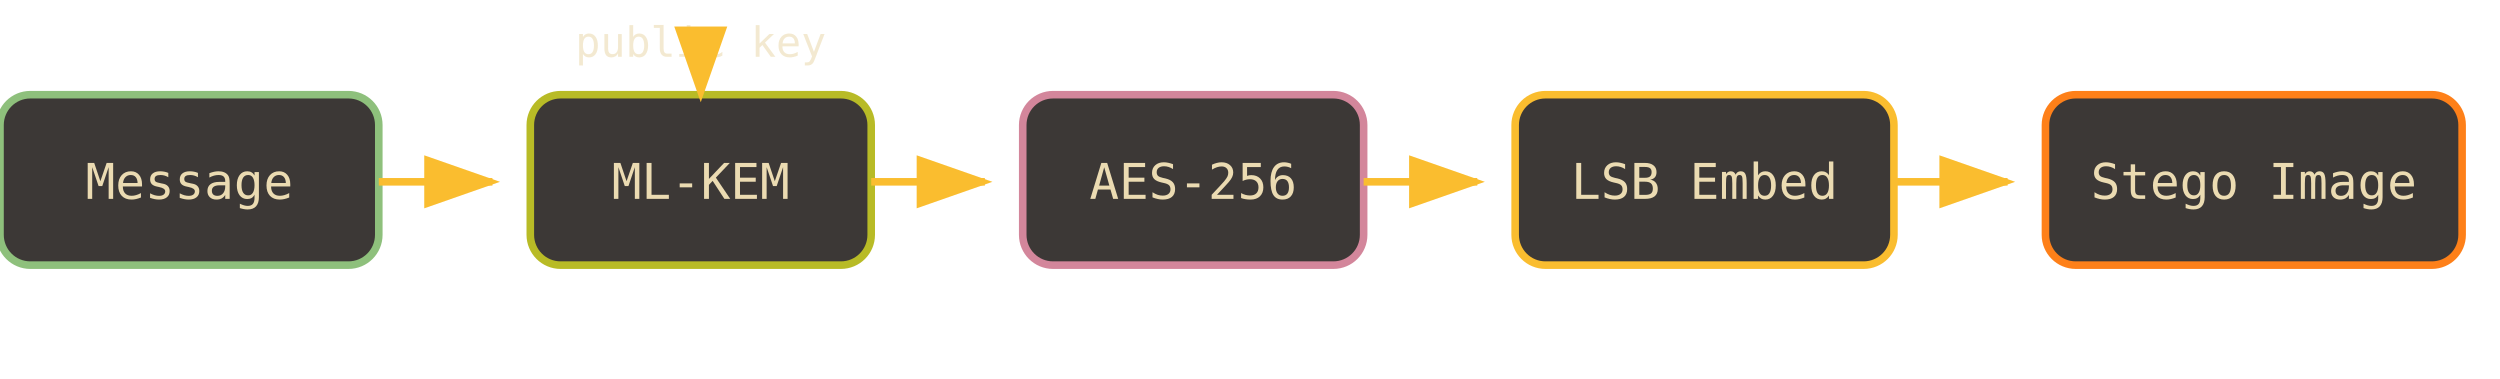
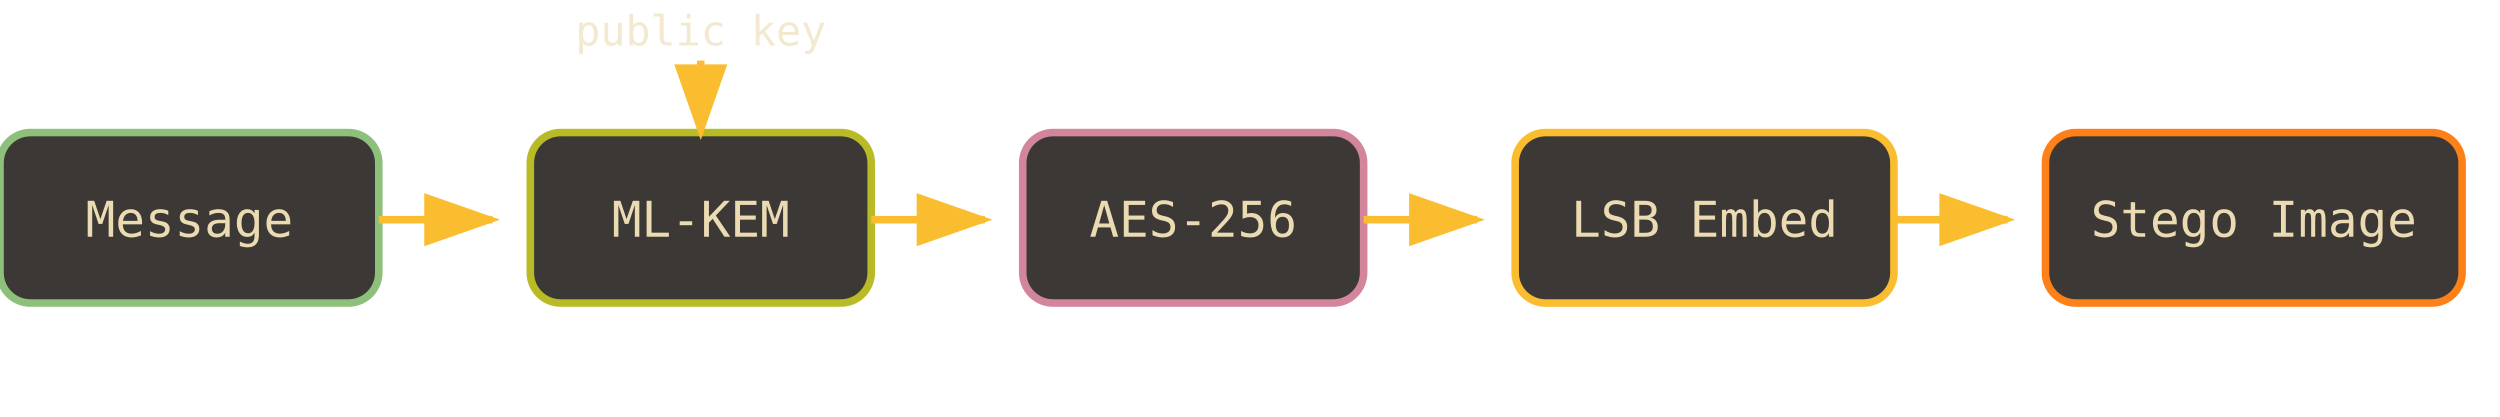
- <svg xmlns="http://www.w3.org/2000/svg" viewBox="0 0 660 100">
+ <svg xmlns="http://www.w3.org/2000/svg" viewBox="0 0 660 110">
  <g>
-     <rect x="0" y="25" width="100" height="45" rx="8" ry="8" fill="#3c3836" stroke="#8ec07c" stroke-width="2" />
-     <text x="50.0" y="52.5" fill="#ebdbb2" text-anchor="middle" font-family="monospace" font-size="13">Message</text>
+     <rect x="0" y="35" width="100" height="45" rx="8" ry="8" fill="#3c3836" stroke="#8ec07c" stroke-width="2" />
+     <text x="50.0" y="62.5" fill="#ebdbb2" text-anchor="middle" font-family="monospace" font-size="13">Message</text>
  </g>
  <g>
    <defs>
      <marker id="arrow1" markerWidth="10" markerHeight="7" refX="9" refY="3.5" orient="auto">
        <polygon points="0 0, 10 3.5, 0 7" fill="#fabd2f" />
      </marker>
    </defs>
-     <line x1="100" y1="48" x2="130" y2="48" stroke="#fabd2f" stroke-width="2" marker-end="url(#arrow1)" />
+     <line x1="100" y1="58" x2="130" y2="58" stroke="#fabd2f" stroke-width="2" marker-end="url(#arrow1)" />
  </g>
  <g>
-     <rect x="140" y="25" width="90" height="45" rx="8" ry="8" fill="#3c3836" stroke="#b8bb26" stroke-width="2" />
-     <text x="185.0" y="52.5" fill="#ebdbb2" text-anchor="middle" font-family="monospace" font-size="13">ML-KEM</text>
+     <rect x="140" y="35" width="90" height="45" rx="8" ry="8" fill="#3c3836" stroke="#b8bb26" stroke-width="2" />
+     <text x="185.0" y="62.5" fill="#ebdbb2" text-anchor="middle" font-family="monospace" font-size="13">ML-KEM</text>
  </g>
  <g>
    <defs>
      <marker id="arrow2" markerWidth="10" markerHeight="7" refX="9" refY="3.5" orient="auto">
        <polygon points="0 0, 10 3.5, 0 7" fill="#fabd2f" />
      </marker>
    </defs>
-     <line x1="230" y1="48" x2="260" y2="48" stroke="#fabd2f" stroke-width="2" marker-end="url(#arrow2)" />
+     <line x1="230" y1="58" x2="260" y2="58" stroke="#fabd2f" stroke-width="2" marker-end="url(#arrow2)" />
  </g>
  <g>
-     <rect x="270" y="25" width="90" height="45" rx="8" ry="8" fill="#3c3836" stroke="#d3869b" stroke-width="2" />
-     <text x="315.0" y="52.5" fill="#ebdbb2" text-anchor="middle" font-family="monospace" font-size="13">AES-256</text>
+     <rect x="270" y="35" width="90" height="45" rx="8" ry="8" fill="#3c3836" stroke="#d3869b" stroke-width="2" />
+     <text x="315.0" y="62.5" fill="#ebdbb2" text-anchor="middle" font-family="monospace" font-size="13">AES-256</text>
  </g>
  <g>
    <defs>
      <marker id="arrow3" markerWidth="10" markerHeight="7" refX="9" refY="3.5" orient="auto">
        <polygon points="0 0, 10 3.5, 0 7" fill="#fabd2f" />
      </marker>
    </defs>
-     <line x1="360" y1="48" x2="390" y2="48" stroke="#fabd2f" stroke-width="2" marker-end="url(#arrow3)" />
+     <line x1="360" y1="58" x2="390" y2="58" stroke="#fabd2f" stroke-width="2" marker-end="url(#arrow3)" />
  </g>
  <g>
-     <rect x="400" y="25" width="100" height="45" rx="8" ry="8" fill="#3c3836" stroke="#fabd2f" stroke-width="2" />
-     <text x="450.0" y="52.5" fill="#ebdbb2" text-anchor="middle" font-family="monospace" font-size="13">LSB Embed</text>
+     <rect x="400" y="35" width="100" height="45" rx="8" ry="8" fill="#3c3836" stroke="#fabd2f" stroke-width="2" />
+     <text x="450.0" y="62.5" fill="#ebdbb2" text-anchor="middle" font-family="monospace" font-size="13">LSB Embed</text>
  </g>
  <g>
    <defs>
      <marker id="arrow4" markerWidth="10" markerHeight="7" refX="9" refY="3.5" orient="auto">
        <polygon points="0 0, 10 3.5, 0 7" fill="#fabd2f" />
      </marker>
    </defs>
-     <line x1="500" y1="48" x2="530" y2="48" stroke="#fabd2f" stroke-width="2" marker-end="url(#arrow4)" />
+     <line x1="500" y1="58" x2="530" y2="58" stroke="#fabd2f" stroke-width="2" marker-end="url(#arrow4)" />
  </g>
  <g>
-     <rect x="540" y="25" width="110" height="45" rx="8" ry="8" fill="#3c3836" stroke="#fe8019" stroke-width="2" />
-     <text x="595.0" y="52.5" fill="#ebdbb2" text-anchor="middle" font-family="monospace" font-size="13">Stego Image</text>
+     <rect x="540" y="35" width="110" height="45" rx="8" ry="8" fill="#3c3836" stroke="#fe8019" stroke-width="2" />
+     <text x="595.0" y="62.5" fill="#ebdbb2" text-anchor="middle" font-family="monospace" font-size="13">Stego Image</text>
  </g>
-   <text x="185" y="15" fill="#ebdbb2" text-anchor="middle" font-family="monospace" font-size="11" opacity="0.6">public key</text>
+   <text x="185" y="12" fill="#ebdbb2" text-anchor="middle" font-family="monospace" font-size="11" opacity="0.6">public key</text>
  <g>
    <defs>
      <marker id="arrow5" markerWidth="10" markerHeight="7" refX="9" refY="3.5" orient="auto">
        <polygon points="0 0, 10 3.5, 0 7" fill="#fabd2f" />
      </marker>
    </defs>
-     <line x1="185" y1="18" x2="185" y2="25" stroke="#fabd2f" stroke-width="2" stroke-dasharray="6,4" marker-end="url(#arrow5)" />
+     <line x1="185" y1="16" x2="185" y2="35" stroke="#fabd2f" stroke-width="2" stroke-dasharray="6,4" marker-end="url(#arrow5)" />
  </g>
</svg>
